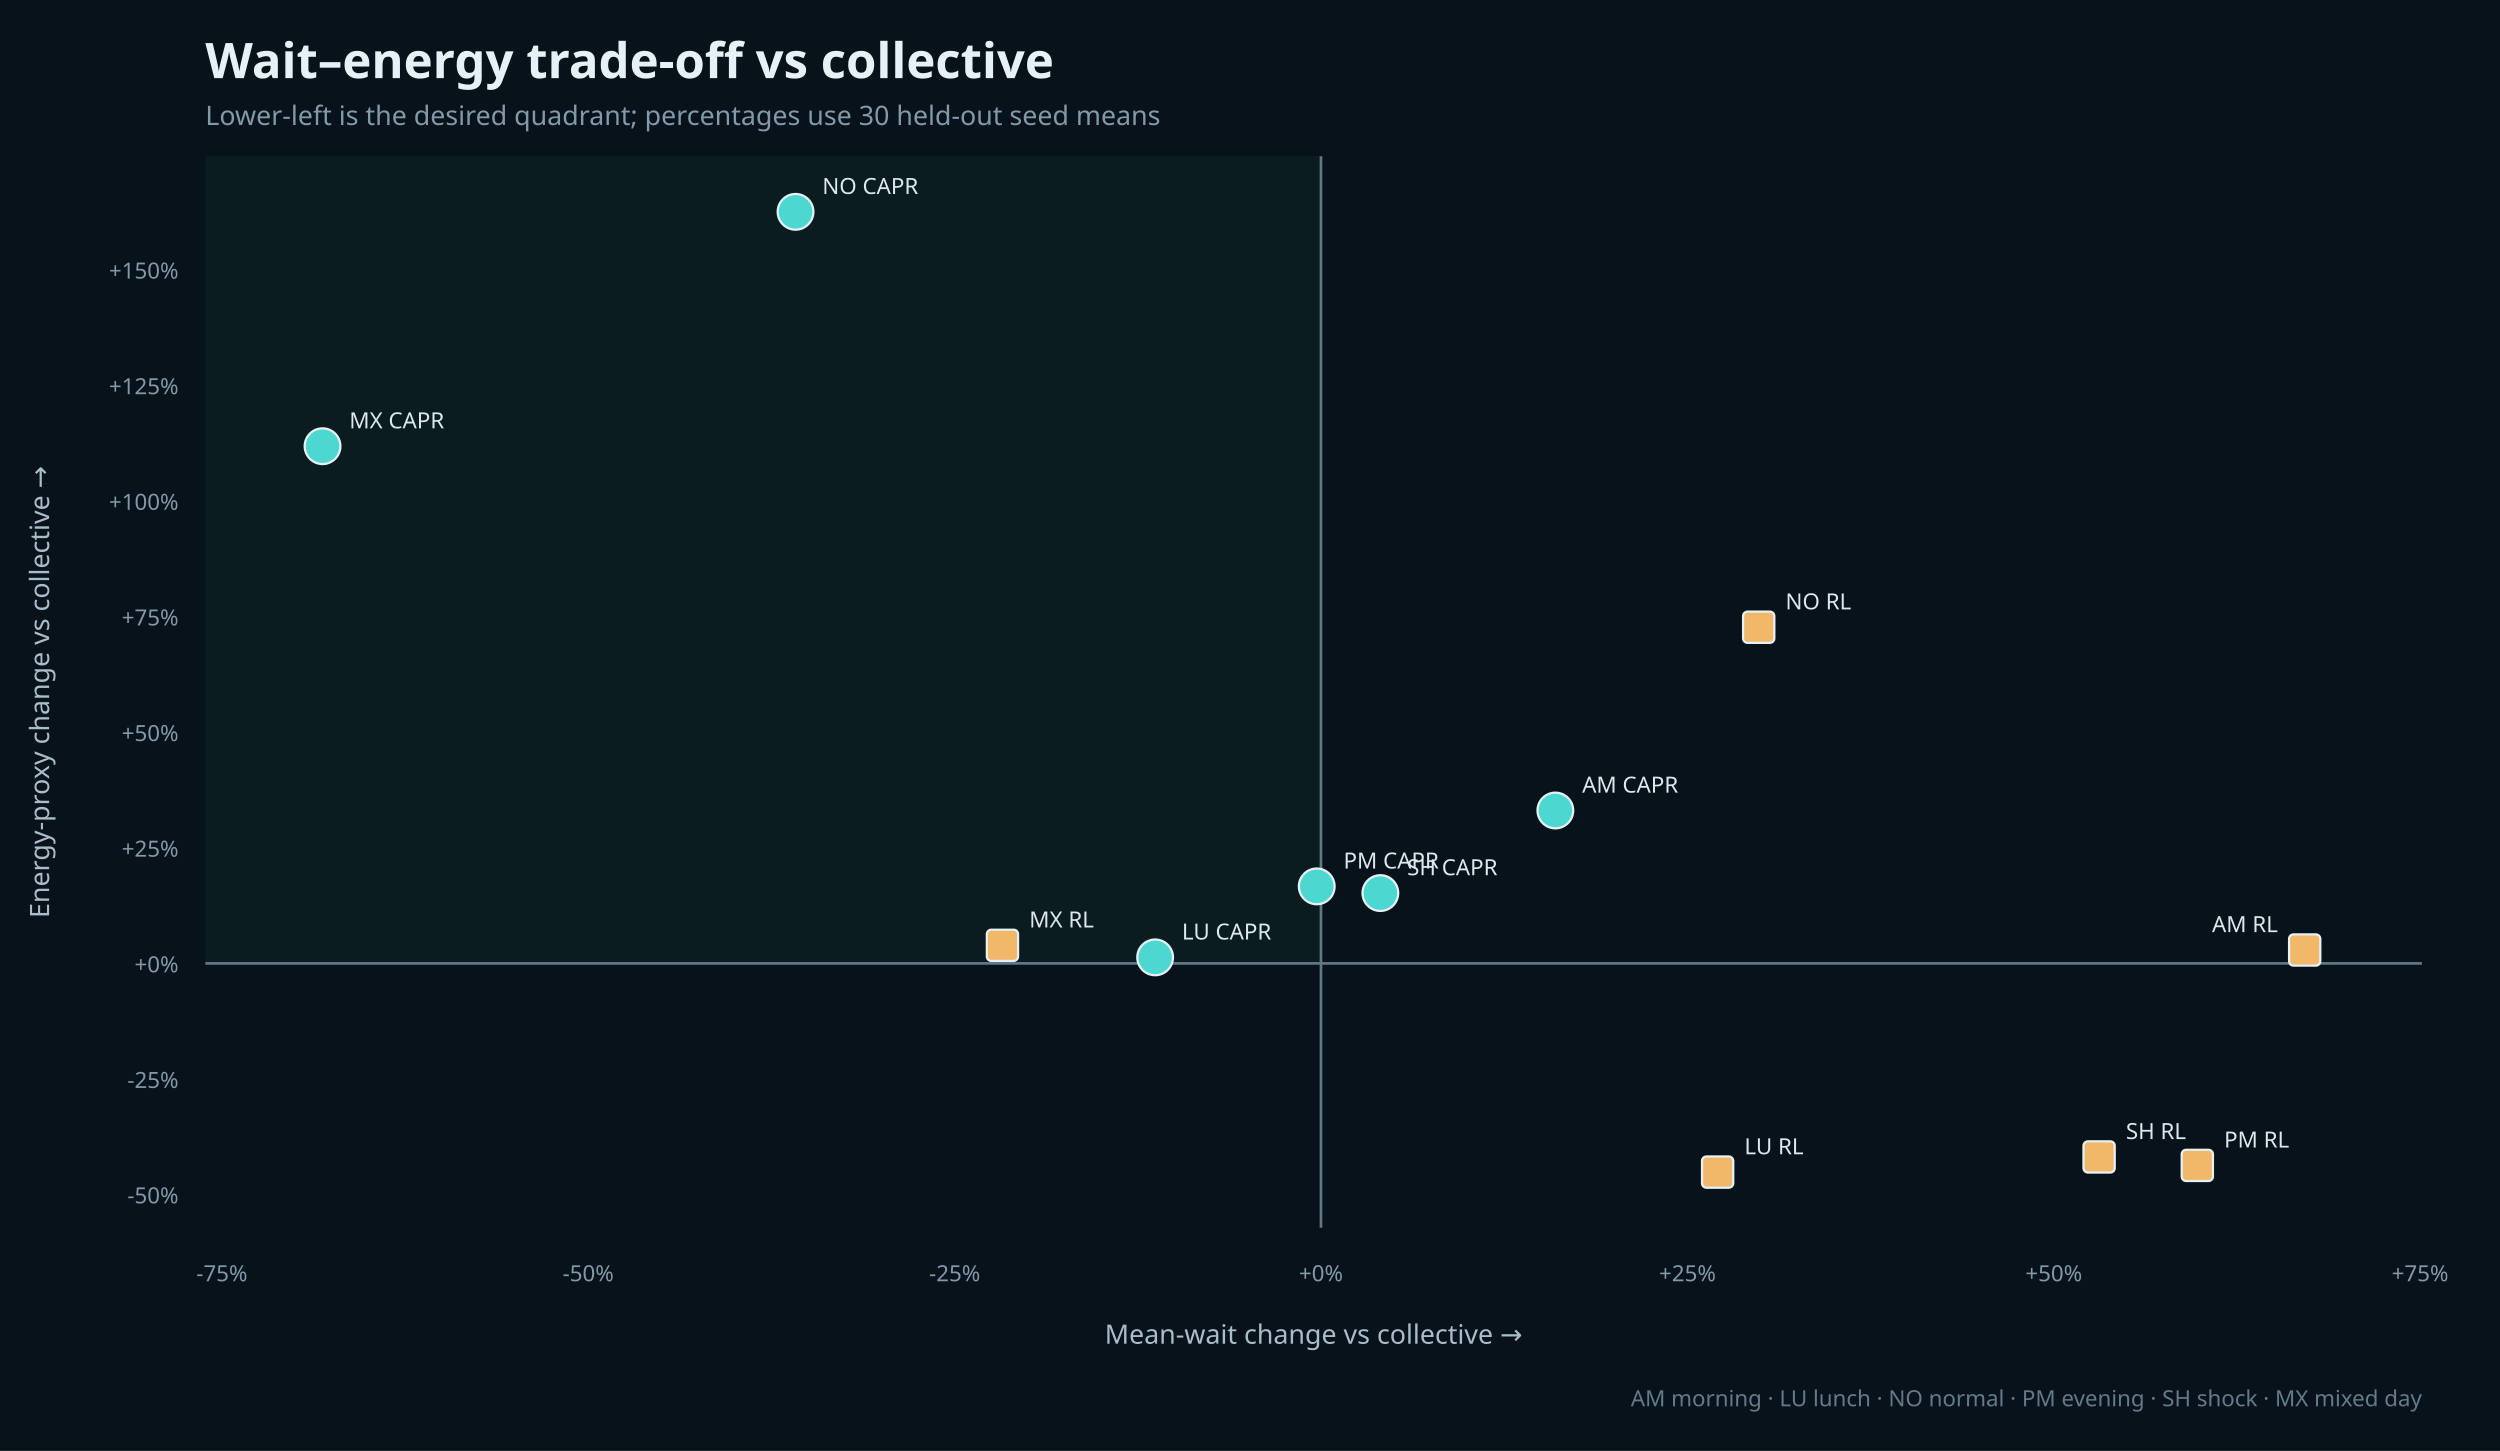
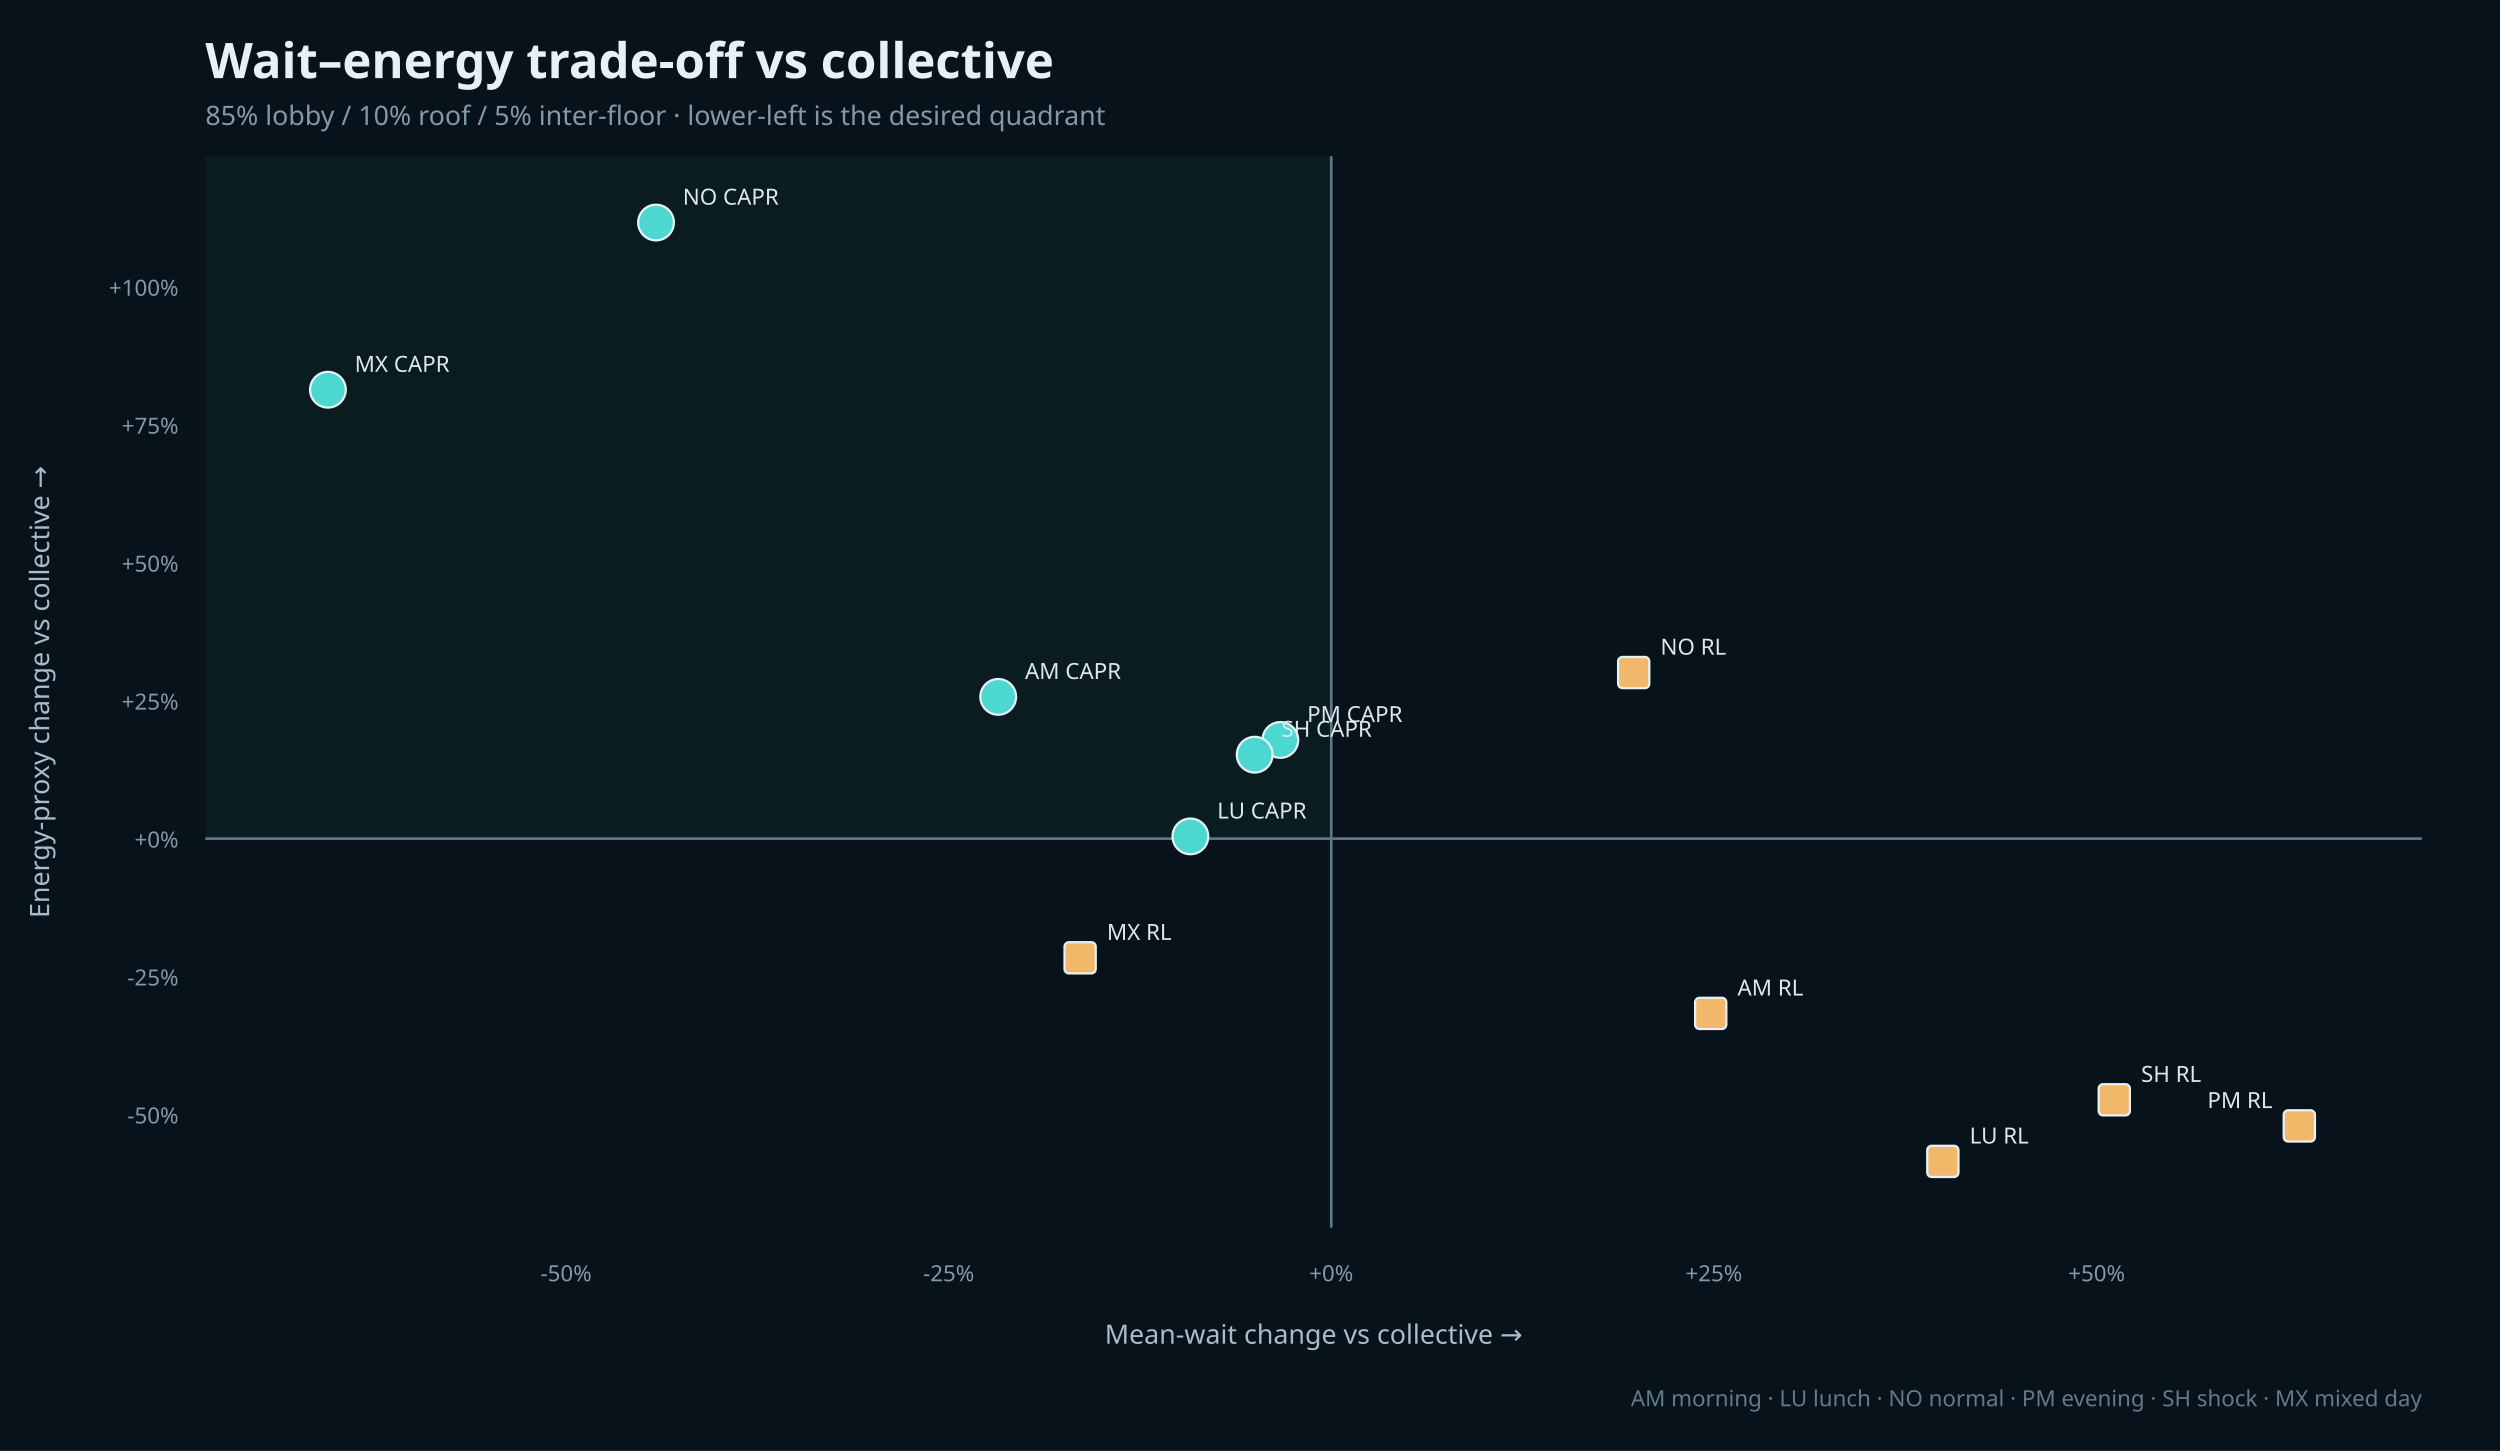
<svg xmlns="http://www.w3.org/2000/svg" width="1120" height="650" viewBox="0 0 1120 650">
  <rect width="100%" height="100%" fill="#07121a" />
  <text x="92" y="35" fill="#e6f1f7" font-family="system-ui,sans-serif" font-size="22" font-weight="700">Wait–energy trade-off vs collective</text>
-   <text x="92" y="56" fill="#8299a8" font-family="system-ui,sans-serif" font-size="12">Lower-left is the desired quadrant; percentages use 30 held-out seed means</text>
-   <rect x="92" y="70" width="499.8" height="361.6" fill="#173c34" opacity="0.25" />
-   <line x1="591.8" y1="70" x2="591.8" y2="550" stroke="#607986" stroke-width="1.2" />
-   <line x1="92" y1="431.6" x2="1085" y2="431.6" stroke="#607986" stroke-width="1.2" />
-   <text x="99.4" y="574" text-anchor="middle" fill="#8299a8" font-family="system-ui,sans-serif" font-size="10">-75%</text>
-   <text x="263.5" y="574" text-anchor="middle" fill="#8299a8" font-family="system-ui,sans-serif" font-size="10">-50%</text>
-   <text x="427.7" y="574" text-anchor="middle" fill="#8299a8" font-family="system-ui,sans-serif" font-size="10">-25%</text>
-   <text x="591.8" y="574" text-anchor="middle" fill="#8299a8" font-family="system-ui,sans-serif" font-size="10">+0%</text>
-   <text x="756.0" y="574" text-anchor="middle" fill="#8299a8" font-family="system-ui,sans-serif" font-size="10">+25%</text>
-   <text x="920.1" y="574" text-anchor="middle" fill="#8299a8" font-family="system-ui,sans-serif" font-size="10">+50%</text>
-   <text x="1084.2" y="574" text-anchor="middle" fill="#8299a8" font-family="system-ui,sans-serif" font-size="10">+75%</text>
-   <text x="80" y="539.1" text-anchor="end" fill="#8299a8" font-family="system-ui,sans-serif" font-size="10">-50%</text>
-   <text x="80" y="487.4" text-anchor="end" fill="#8299a8" font-family="system-ui,sans-serif" font-size="10">-25%</text>
-   <text x="80" y="435.6" text-anchor="end" fill="#8299a8" font-family="system-ui,sans-serif" font-size="10">+0%</text>
-   <text x="80" y="383.8" text-anchor="end" fill="#8299a8" font-family="system-ui,sans-serif" font-size="10">+25%</text>
-   <text x="80" y="332.0" text-anchor="end" fill="#8299a8" font-family="system-ui,sans-serif" font-size="10">+50%</text>
-   <text x="80" y="280.2" text-anchor="end" fill="#8299a8" font-family="system-ui,sans-serif" font-size="10">+75%</text>
-   <text x="80" y="228.4" text-anchor="end" fill="#8299a8" font-family="system-ui,sans-serif" font-size="10">+100%</text>
-   <text x="80" y="176.6" text-anchor="end" fill="#8299a8" font-family="system-ui,sans-serif" font-size="10">+125%</text>
-   <text x="80" y="124.8" text-anchor="end" fill="#8299a8" font-family="system-ui,sans-serif" font-size="10">+150%</text>
+   <text x="92" y="56" fill="#8299a8" font-family="system-ui,sans-serif" font-size="12">85% lobby / 10% roof / 5% inter-floor · lower-left is the desired quadrant</text>
+   <rect x="92" y="70" width="504.4" height="305.7" fill="#173c34" opacity="0.25" />
+   <line x1="596.4" y1="70" x2="596.4" y2="550" stroke="#607986" stroke-width="1.2" />
+   <line x1="92" y1="375.7" x2="1085" y2="375.7" stroke="#607986" stroke-width="1.2" />
+   <text x="253.6" y="574" text-anchor="middle" fill="#8299a8" font-family="system-ui,sans-serif" font-size="10">-50%</text>
+   <text x="425.0" y="574" text-anchor="middle" fill="#8299a8" font-family="system-ui,sans-serif" font-size="10">-25%</text>
+   <text x="596.4" y="574" text-anchor="middle" fill="#8299a8" font-family="system-ui,sans-serif" font-size="10">+0%</text>
+   <text x="767.8" y="574" text-anchor="middle" fill="#8299a8" font-family="system-ui,sans-serif" font-size="10">+25%</text>
+   <text x="939.3" y="574" text-anchor="middle" fill="#8299a8" font-family="system-ui,sans-serif" font-size="10">+50%</text>
+   <text x="80" y="503.3" text-anchor="end" fill="#8299a8" font-family="system-ui,sans-serif" font-size="10">-50%</text>
+   <text x="80" y="441.5" text-anchor="end" fill="#8299a8" font-family="system-ui,sans-serif" font-size="10">-25%</text>
+   <text x="80" y="379.7" text-anchor="end" fill="#8299a8" font-family="system-ui,sans-serif" font-size="10">+0%</text>
+   <text x="80" y="317.9" text-anchor="end" fill="#8299a8" font-family="system-ui,sans-serif" font-size="10">+25%</text>
+   <text x="80" y="256.1" text-anchor="end" fill="#8299a8" font-family="system-ui,sans-serif" font-size="10">+50%</text>
+   <text x="80" y="194.3" text-anchor="end" fill="#8299a8" font-family="system-ui,sans-serif" font-size="10">+75%</text>
+   <text x="80" y="132.5" text-anchor="end" fill="#8299a8" font-family="system-ui,sans-serif" font-size="10">+100%</text>
  <text x="588.5" y="602" text-anchor="middle" fill="#a9bdc8" font-family="system-ui,sans-serif" font-size="12">Mean-wait change vs collective →</text>
  <text transform="translate(22 310.0) rotate(-90)" text-anchor="middle" fill="#a9bdc8" font-family="system-ui,sans-serif" font-size="12">Energy-proxy change vs collective →</text>
-   <circle cx="696.8" cy="363.1" r="8" fill="#4dd7d1" stroke="#e6f1f7" stroke-width="1" />
-   <text x="708.8" y="355.1" text-anchor="start" fill="#dce8ee" font-family="system-ui,sans-serif" font-size="10">AM CAPR</text>
-   <rect x="1025.5" y="418.6" width="14" height="14" rx="2" fill="#f1b86a" stroke="#e6f1f7" stroke-width="1" />
-   <text x="1020.5" y="417.6" text-anchor="end" fill="#dce8ee" font-family="system-ui,sans-serif" font-size="10">AM RL</text>
-   <circle cx="517.5" cy="428.9" r="8" fill="#4dd7d1" stroke="#e6f1f7" stroke-width="1" />
-   <text x="529.5" y="420.9" text-anchor="start" fill="#dce8ee" font-family="system-ui,sans-serif" font-size="10">LU CAPR</text>
-   <rect x="762.5" y="518.1" width="14" height="14" rx="2" fill="#f1b86a" stroke="#e6f1f7" stroke-width="1" />
-   <text x="781.5" y="517.1" text-anchor="start" fill="#dce8ee" font-family="system-ui,sans-serif" font-size="10">LU RL</text>
-   <circle cx="356.4" cy="94.9" r="8" fill="#4dd7d1" stroke="#e6f1f7" stroke-width="1" />
-   <text x="368.4" y="86.9" text-anchor="start" fill="#dce8ee" font-family="system-ui,sans-serif" font-size="10">NO CAPR</text>
-   <rect x="780.9" y="274.0" width="14" height="14" rx="2" fill="#f1b86a" stroke="#e6f1f7" stroke-width="1" />
-   <text x="799.9" y="273.0" text-anchor="start" fill="#dce8ee" font-family="system-ui,sans-serif" font-size="10">NO RL</text>
-   <circle cx="589.9" cy="397.1" r="8" fill="#4dd7d1" stroke="#e6f1f7" stroke-width="1" />
-   <text x="601.9" y="389.1" text-anchor="start" fill="#dce8ee" font-family="system-ui,sans-serif" font-size="10">PM CAPR</text>
-   <rect x="977.4" y="515.1" width="14" height="14" rx="2" fill="#f1b86a" stroke="#e6f1f7" stroke-width="1" />
-   <text x="996.4" y="514.1" text-anchor="start" fill="#dce8ee" font-family="system-ui,sans-serif" font-size="10">PM RL</text>
-   <circle cx="618.4" cy="400.1" r="8" fill="#4dd7d1" stroke="#e6f1f7" stroke-width="1" />
-   <text x="630.4" y="392.1" text-anchor="start" fill="#dce8ee" font-family="system-ui,sans-serif" font-size="10">SH CAPR</text>
-   <rect x="933.4" y="511.3" width="14" height="14" rx="2" fill="#f1b86a" stroke="#e6f1f7" stroke-width="1" />
-   <text x="952.4" y="510.3" text-anchor="start" fill="#dce8ee" font-family="system-ui,sans-serif" font-size="10">SH RL</text>
-   <circle cx="144.5" cy="199.9" r="8" fill="#4dd7d1" stroke="#e6f1f7" stroke-width="1" />
-   <text x="156.5" y="191.9" text-anchor="start" fill="#dce8ee" font-family="system-ui,sans-serif" font-size="10">MX CAPR</text>
-   <rect x="442.1" y="416.5" width="14" height="14" rx="2" fill="#f1b86a" stroke="#e6f1f7" stroke-width="1" />
-   <text x="461.1" y="415.5" text-anchor="start" fill="#dce8ee" font-family="system-ui,sans-serif" font-size="10">MX RL</text>
+   <circle cx="447.2" cy="312.2" r="8" fill="#4dd7d1" stroke="#e6f1f7" stroke-width="1" />
+   <text x="459.2" y="304.2" text-anchor="start" fill="#dce8ee" font-family="system-ui,sans-serif" font-size="10">AM CAPR</text>
+   <rect x="759.4" y="447.0" width="14" height="14" rx="2" fill="#f1b86a" stroke="#e6f1f7" stroke-width="1" />
+   <text x="778.4" y="446.0" text-anchor="start" fill="#dce8ee" font-family="system-ui,sans-serif" font-size="10">AM RL</text>
+   <circle cx="533.3" cy="374.7" r="8" fill="#4dd7d1" stroke="#e6f1f7" stroke-width="1" />
+   <text x="545.3" y="366.7" text-anchor="start" fill="#dce8ee" font-family="system-ui,sans-serif" font-size="10">LU CAPR</text>
+   <rect x="863.4" y="513.3" width="14" height="14" rx="2" fill="#f1b86a" stroke="#e6f1f7" stroke-width="1" />
+   <text x="882.4" y="512.3" text-anchor="start" fill="#dce8ee" font-family="system-ui,sans-serif" font-size="10">LU RL</text>
+   <circle cx="293.9" cy="99.7" r="8" fill="#4dd7d1" stroke="#e6f1f7" stroke-width="1" />
+   <text x="305.9" y="91.7" text-anchor="start" fill="#dce8ee" font-family="system-ui,sans-serif" font-size="10">NO CAPR</text>
+   <rect x="724.9" y="294.3" width="14" height="14" rx="2" fill="#f1b86a" stroke="#e6f1f7" stroke-width="1" />
+   <text x="743.9" y="293.3" text-anchor="start" fill="#dce8ee" font-family="system-ui,sans-serif" font-size="10">NO RL</text>
+   <circle cx="573.6" cy="331.5" r="8" fill="#4dd7d1" stroke="#e6f1f7" stroke-width="1" />
+   <text x="585.6" y="323.5" text-anchor="start" fill="#dce8ee" font-family="system-ui,sans-serif" font-size="10">PM CAPR</text>
+   <rect x="1023.1" y="497.4" width="14" height="14" rx="2" fill="#f1b86a" stroke="#e6f1f7" stroke-width="1" />
+   <text x="1018.1" y="496.4" text-anchor="end" fill="#dce8ee" font-family="system-ui,sans-serif" font-size="10">PM RL</text>
+   <circle cx="562.1" cy="338.1" r="8" fill="#4dd7d1" stroke="#e6f1f7" stroke-width="1" />
+   <text x="574.1" y="330.1" text-anchor="start" fill="#dce8ee" font-family="system-ui,sans-serif" font-size="10">SH CAPR</text>
+   <rect x="940.2" y="485.7" width="14" height="14" rx="2" fill="#f1b86a" stroke="#e6f1f7" stroke-width="1" />
+   <text x="959.2" y="484.7" text-anchor="start" fill="#dce8ee" font-family="system-ui,sans-serif" font-size="10">SH RL</text>
+   <circle cx="146.9" cy="174.6" r="8" fill="#4dd7d1" stroke="#e6f1f7" stroke-width="1" />
+   <text x="158.9" y="166.6" text-anchor="start" fill="#dce8ee" font-family="system-ui,sans-serif" font-size="10">MX CAPR</text>
+   <rect x="476.9" y="422.1" width="14" height="14" rx="2" fill="#f1b86a" stroke="#e6f1f7" stroke-width="1" />
+   <text x="495.9" y="421.1" text-anchor="start" fill="#dce8ee" font-family="system-ui,sans-serif" font-size="10">MX RL</text>
  <text x="1085" y="630" text-anchor="end" fill="#637b89" font-family="system-ui,sans-serif" font-size="10">AM morning · LU lunch · NO normal · PM evening · SH shock · MX mixed day</text>
</svg>
